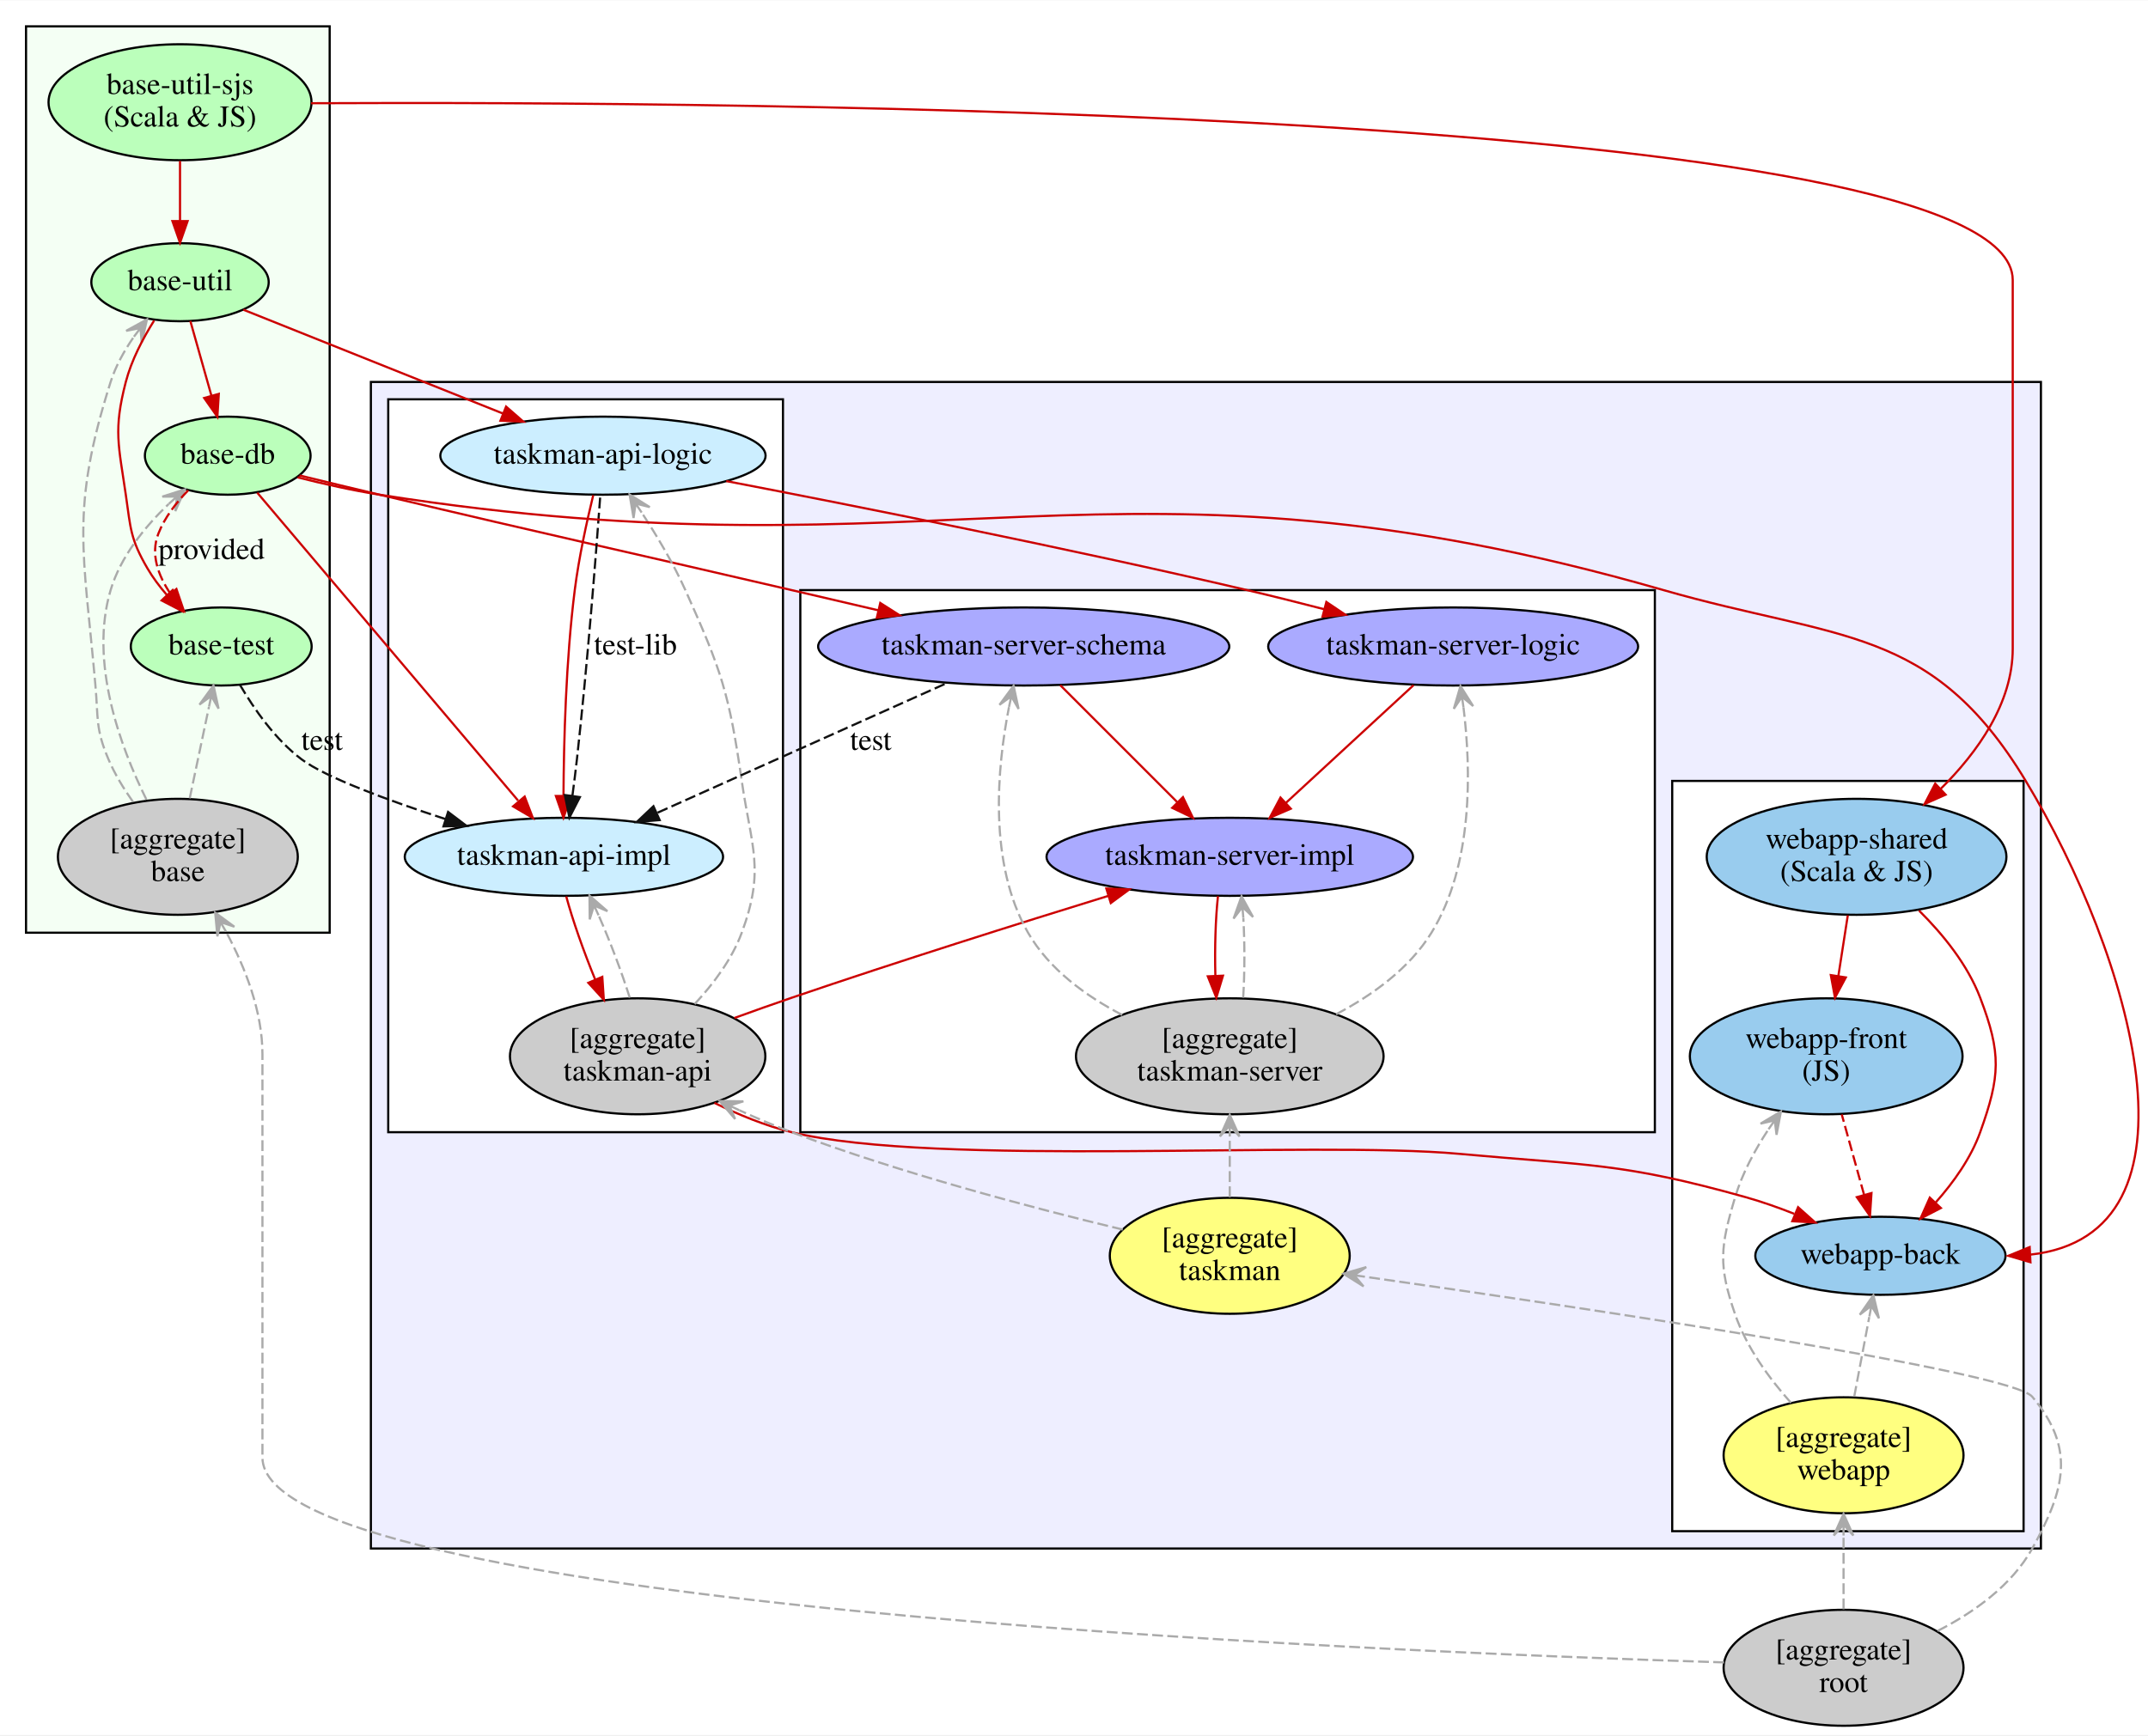
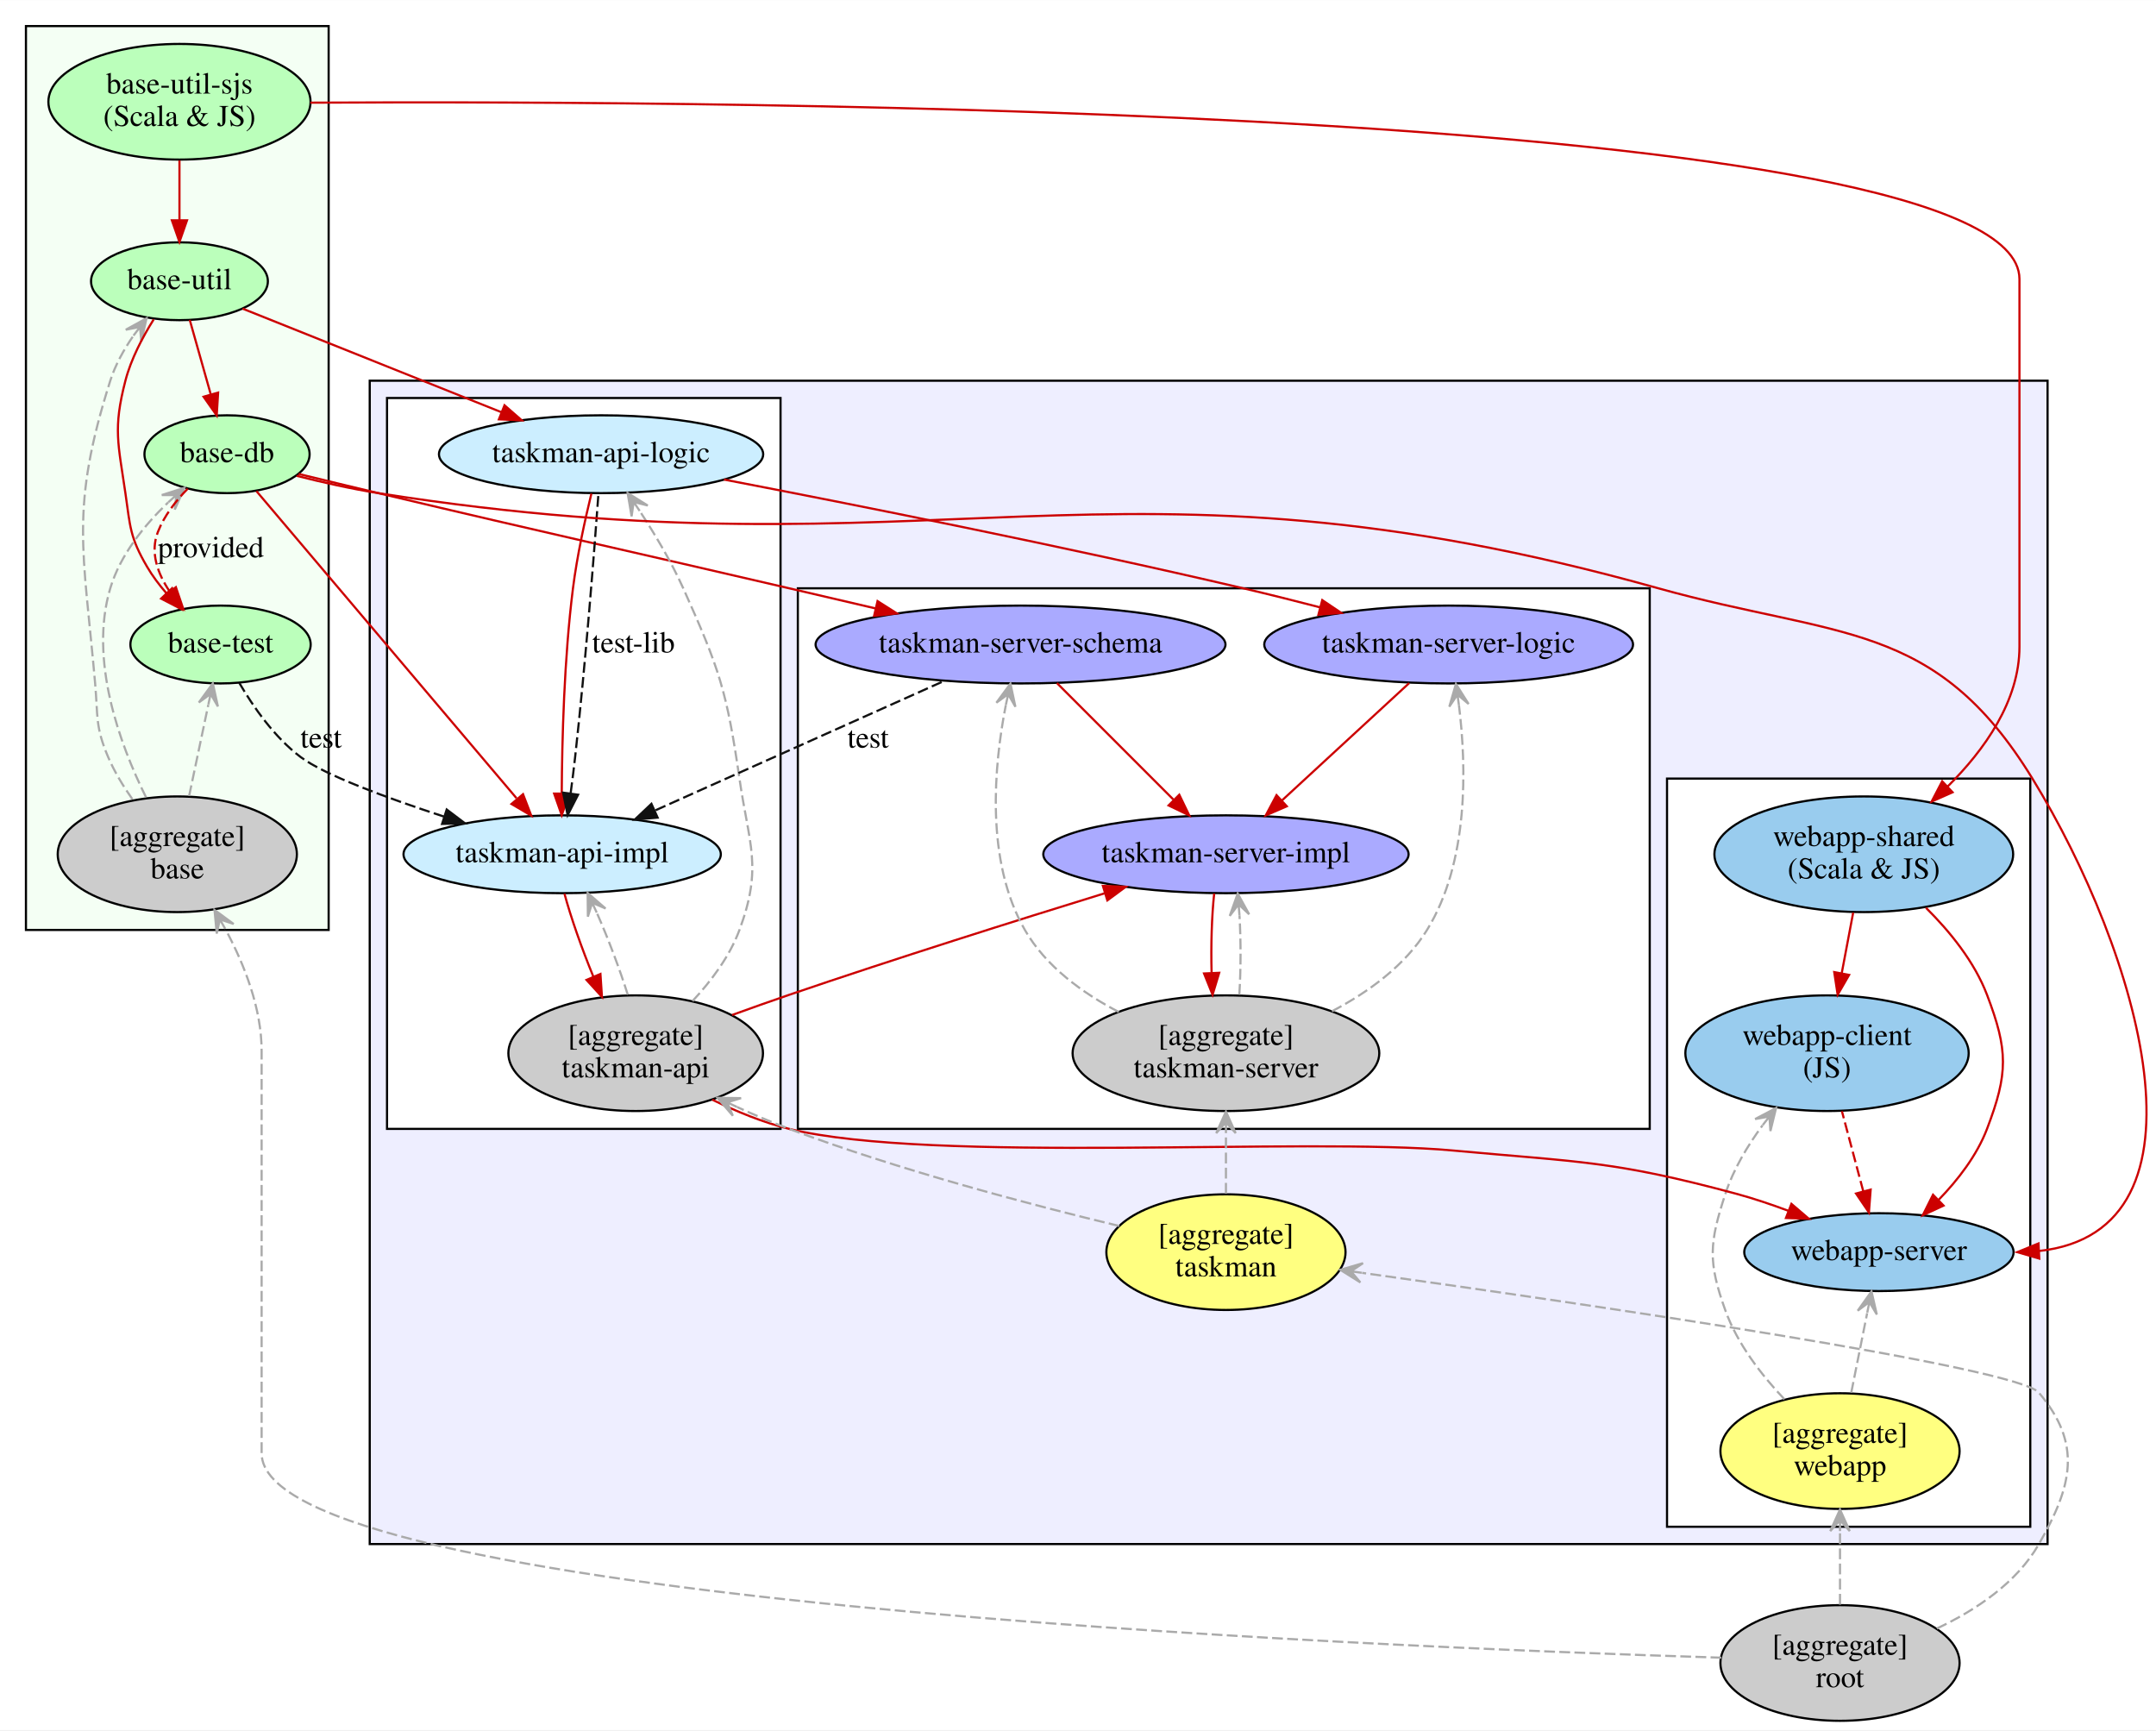
- <svg xmlns="http://www.w3.org/2000/svg" width="990pt" height="800pt" viewBox="0.00 0.00 990.37 800.00">
+ <svg xmlns="http://www.w3.org/2000/svg" width="997pt" height="800pt" viewBox="0.00 0.00 997.15 800.00">
  <g id="graph0" class="graph" transform="scale(1 1) rotate(0) translate(4 796)">
-     <polygon fill="white" stroke="none" points="-4,4 -4,-796 986.367,-796 986.367,4 -4,4" />
+     <polygon fill="white" stroke="none" points="-4,4 -4,-796 993.147,-796 993.147,4 -4,4" />
    <g id="clust1" class="cluster">
      <polygon fill="#f4fff4" stroke="black" points="8,-366 8,-784 148,-784 148,-366 8,-366" />
    </g>
    <g id="clust2" class="cluster">
-       <polygon fill="#eeeeff" stroke="black" points="167,-82 167,-620 937,-620 937,-82 167,-82" />
+       <polygon fill="#eeeeff" stroke="black" points="167,-82 167,-620 943,-620 943,-82 167,-82" />
    </g>
    <g id="clust3" class="cluster">
      <polygon fill="white" stroke="black" points="365,-274 365,-524 759,-524 759,-274 365,-274" />
    </g>
    <g id="clust4" class="cluster">
      <polygon fill="white" stroke="black" points="175,-274 175,-612 357,-612 357,-274 175,-274" />
    </g>
    <g id="clust5" class="cluster">
-       <polygon fill="white" stroke="black" points="767,-90 767,-436 929,-436 929,-90 767,-90" />
+       <polygon fill="white" stroke="black" points="767,-90 767,-436 935,-436 935,-90 767,-90" />
    </g>
    <g id="node1" class="node">
      <ellipse fill="#cccccc" stroke="black" cx="78" cy="-401" rx="55.309" ry="26.741" />
      <text text-anchor="middle" x="78" y="-404.8" font-family="Times,serif" font-size="14.00">[aggregate]</text>
      <text text-anchor="middle" x="78" y="-389.8" font-family="Times,serif" font-size="14.00">base</text>
    </g>
    <g id="node3" class="node">
      <ellipse fill="#bbffbb" stroke="black" cx="79" cy="-666" rx="40.893" ry="18" />
      <text text-anchor="middle" x="79" y="-662.3" font-family="Times,serif" font-size="14.00">base-util</text>
    </g>
    <g id="edge33" class="edge">
      <path fill="none" stroke="#aaaaaa" stroke-dasharray="5,2" d="M57.28,-426.4C52.977,-432.486 48.881,-439.219 46,-446 40,-460.123 41.338,-464.714 40,-480 34.566,-542.063 28.197,-560.605 47,-620 49.307,-627.289 53.283,-634.403 57.663,-640.745" />
      <polygon fill="#aaaaaa" stroke="#aaaaaa" points="63.768,-648.857 54.159,-643.573 60.761,-644.862 57.755,-640.867 57.755,-640.867 57.755,-640.867 60.761,-644.862 61.35,-638.161 63.768,-648.857 63.768,-648.857" />
    </g>
    <g id="node4" class="node">
      <ellipse fill="#bbffbb" stroke="black" cx="101" cy="-586" rx="38.194" ry="18" />
      <text text-anchor="middle" x="101" y="-582.3" font-family="Times,serif" font-size="14.00">base-db</text>
    </g>
    <g id="edge34" class="edge">
      <path fill="none" stroke="#aaaaaa" stroke-dasharray="5,2" d="M63.515,-427.399C51.261,-452.192 37.142,-490.908 47,-524 51.593,-539.419 62.766,-553.179 73.765,-563.71" />
      <polygon fill="#aaaaaa" stroke="#aaaaaa" points="81.268,-570.466 70.825,-567.119 77.552,-567.12 73.836,-563.775 73.836,-563.775 73.836,-563.775 77.552,-567.12 76.847,-560.43 81.268,-570.466 81.268,-570.466" />
    </g>
    <g id="node5" class="node">
      <ellipse fill="#bbffbb" stroke="black" cx="98" cy="-498" rx="41.693" ry="18" />
      <text text-anchor="middle" x="98" y="-494.3" font-family="Times,serif" font-size="14.00">base-test</text>
    </g>
    <g id="edge35" class="edge">
      <path fill="none" stroke="#aaaaaa" stroke-dasharray="5,2" d="M83.465,-427.959C86.221,-441.05 89.56,-456.911 92.343,-470.128" />
      <polygon fill="#aaaaaa" stroke="#aaaaaa" points="94.433,-480.057 87.969,-471.199 93.403,-475.164 92.373,-470.271 92.373,-470.271 92.373,-470.271 93.403,-475.164 96.776,-469.344 94.433,-480.057 94.433,-480.057" />
    </g>
    <g id="node2" class="node">
      <ellipse fill="#bbffbb" stroke="black" cx="79" cy="-749" rx="60.623" ry="26.741" />
      <text text-anchor="middle" x="79" y="-752.8" font-family="Times,serif" font-size="14.00">base-util-sjs</text>
      <text text-anchor="middle" x="79" y="-737.8" font-family="Times,serif" font-size="14.00">(Scala &amp; JS)</text>
    </g>
    <g id="edge1" class="edge">
      <path fill="none" stroke="#cc0000" d="M79,-694.415C79,-703.3 79,-713.126 79,-721.911" />
      <polygon fill="#cc0000" stroke="#cc0000" points="82.5,-694.178 79,-684.178 75.5,-694.178 82.5,-694.178" />
    </g>
    <g id="edge2" class="edge">
      <path fill="none" stroke="#cc0000" d="M93.438,-613.811C90.23,-625.185 86.588,-638.098 83.764,-648.108" />
      <polygon fill="#cc0000" stroke="#cc0000" points="96.88,-614.499 96.226,-603.925 90.143,-612.599 96.88,-614.499" />
    </g>
    <g id="edge3" class="edge">
      <path fill="none" stroke="#cc0000" d="M72.923,-521.772C69.598,-525.613 66.486,-529.743 64,-534 56.058,-547.602 56.245,-552.41 54,-568 50.706,-590.875 48.203,-597.628 54,-620 56.6,-630.036 61.977,-640.216 67.081,-648.349" />
      <polygon fill="#cc0000" stroke="#cc0000" points="75.608,-524.026 79.916,-514.347 70.513,-519.227 75.608,-524.026" />
    </g>
    <g id="edge4" class="edge">
      <path fill="none" stroke="#cc0000" stroke-dasharray="5,2" d="M74.539,-522.411C68.861,-530.843 65.35,-540.6 69,-550 71.92,-557.522 77.294,-564.414 82.815,-570.056" />
      <polygon fill="#cc0000" stroke="#cc0000" points="77.339,-524.512 80.754,-514.483 71.83,-520.193 77.339,-524.512" />
      <text text-anchor="middle" x="93.5" y="-538.3" font-family="Times,serif" font-size="14.00">provided</text>
    </g>
    <g id="node6" class="node">
      <ellipse fill="#aaaaff" stroke="black" cx="468" cy="-498" rx="94.783" ry="18" />
      <text text-anchor="middle" x="468" y="-494.3" font-family="Times,serif" font-size="14.00">taskman-server-schema</text>
    </g>
    <g id="edge5" class="edge">
      <path fill="none" stroke="#cc0000" d="M400.84,-514.713C387.634,-517.797 373.882,-521.004 361,-524 276.575,-543.638 255.339,-547.994 171,-568 158.953,-570.858 145.755,-574.047 134.098,-576.885" />
      <polygon fill="#cc0000" stroke="#cc0000" points="401.867,-518.067 410.809,-512.384 400.275,-511.251 401.867,-518.067" />
    </g>
    <g id="node7" class="node">
      <ellipse fill="#aaaaff" stroke="black" cx="563" cy="-401" rx="84.485" ry="18" />
      <text text-anchor="middle" x="563" y="-397.3" font-family="Times,serif" font-size="14.00">taskman-server-impl</text>
    </g>
    <g id="edge16" class="edge">
      <path fill="none" stroke="#cc0000" d="M538.675,-426.325C521.812,-443.188 499.786,-465.214 484.837,-480.163" />
      <polygon fill="#cc0000" stroke="#cc0000" points="541.42,-428.53 546.016,-418.984 536.47,-423.58 541.42,-428.53" />
    </g>
    <g id="node8" class="node">
      <ellipse fill="#aaaaff" stroke="black" cx="666" cy="-498" rx="85.285" ry="18" />
      <text text-anchor="middle" x="666" y="-494.3" font-family="Times,serif" font-size="14.00">taskman-server-logic</text>
    </g>
    <g id="edge14" class="edge">
      <path fill="none" stroke="#cc0000" d="M588.881,-425.87C607.226,-442.791 631.391,-465.079 647.745,-480.163" />
      <polygon fill="#cc0000" stroke="#cc0000" points="591.138,-423.191 581.414,-418.984 586.392,-428.337 591.138,-423.191" />
    </g>
    <g id="node10" class="node">
      <ellipse fill="#cccccc" stroke="black" cx="290" cy="-309" rx="58.88" ry="26.741" />
      <text text-anchor="middle" x="290" y="-312.8" font-family="Times,serif" font-size="14.00">[aggregate]</text>
      <text text-anchor="middle" x="290" y="-297.8" font-family="Times,serif" font-size="14.00">taskman-api</text>
    </g>
    <g id="edge15" class="edge">
      <path fill="none" stroke="#cc0000" d="M506.952,-382.971C466.29,-370.44 410.049,-352.742 361,-336 352.428,-333.074 343.319,-329.837 334.585,-326.668" />
      <polygon fill="#cc0000" stroke="#cc0000" points="506.092,-386.368 516.679,-385.962 508.149,-379.677 506.092,-386.368" />
    </g>
    <g id="node12" class="node">
      <ellipse fill="#cceeff" stroke="black" cx="274" cy="-586" rx="74.987" ry="18" />
      <text text-anchor="middle" x="274" y="-582.3" font-family="Times,serif" font-size="14.00">taskman-api-logic</text>
    </g>
    <g id="edge13" class="edge">
      <path fill="none" stroke="#cc0000" d="M606.595,-515.167C594.828,-518.218 582.546,-521.297 571,-524 487.842,-543.466 390.791,-562.761 330.862,-574.281" />
      <polygon fill="#cc0000" stroke="#cc0000" points="607.542,-518.537 616.331,-512.619 605.77,-511.765 607.542,-518.537" />
    </g>
    <g id="node9" class="node">
      <ellipse fill="#cccccc" stroke="black" cx="563" cy="-309" rx="70.922" ry="26.741" />
      <text text-anchor="middle" x="563" y="-312.8" font-family="Times,serif" font-size="14.00">[aggregate]</text>
      <text text-anchor="middle" x="563" y="-297.8" font-family="Times,serif" font-size="14.00">taskman-server</text>
    </g>
    <g id="edge28" class="edge">
      <path fill="none" stroke="#aaaaaa" stroke-dasharray="5,2" d="M513.423,-328.068C496.625,-336.821 479.68,-349.173 470,-366 451.595,-397.993 455.719,-442.062 461.206,-470.043" />
      <polygon fill="#aaaaaa" stroke="#aaaaaa" points="463.332,-479.92 456.829,-471.091 462.28,-475.032 461.228,-470.144 461.228,-470.144 461.228,-470.144 462.28,-475.032 465.627,-469.197 463.332,-479.92 463.332,-479.92" />
    </g>
    <g id="edge17" class="edge">
      <path fill="none" stroke="#cc0000" d="M556.363,-346.318C556.031,-358.937 556.431,-372.504 557.563,-382.842" />
      <polygon fill="#cc0000" stroke="#cc0000" points="559.872,-346.175 556.814,-336.032 552.879,-345.869 559.872,-346.175" />
    </g>
    <g id="edge27" class="edge">
      <path fill="none" stroke="#aaaaaa" stroke-dasharray="5,2" d="M569.186,-336.032C569.913,-347.558 569.937,-361.118 569.258,-372.779" />
      <polygon fill="#aaaaaa" stroke="#aaaaaa" points="568.437,-382.842 564.765,-372.509 568.844,-377.858 569.25,-372.875 569.25,-372.875 569.25,-372.875 568.844,-377.858 573.735,-373.241 568.437,-382.842 568.437,-382.842" />
    </g>
    <g id="edge26" class="edge">
      <path fill="none" stroke="#aaaaaa" stroke-dasharray="5,2" d="M612.033,-328.392C628.767,-337.183 645.812,-349.476 656,-366 675.425,-397.506 674.242,-441.705 670.772,-469.846" />
      <polygon fill="#aaaaaa" stroke="#aaaaaa" points="669.368,-479.786 666.311,-469.255 670.067,-474.835 670.767,-469.884 670.767,-469.884 670.767,-469.884 670.067,-474.835 675.222,-470.514 669.368,-479.786 669.368,-479.786" />
    </g>
    <g id="node11" class="node">
      <ellipse fill="#cceeff" stroke="black" cx="256" cy="-401" rx="73.387" ry="18" />
      <text text-anchor="middle" x="256" y="-397.3" font-family="Times,serif" font-size="14.00">taskman-api-impl</text>
    </g>
    <g id="edge12" class="edge">
      <path fill="none" stroke="#cc0000" d="M270.451,-344.334C265.061,-357.464 259.993,-371.879 257.07,-382.75" />
      <polygon fill="#cc0000" stroke="#cc0000" points="273.698,-345.641 274.406,-335.07 267.26,-342.893 273.698,-345.641" />
    </g>
    <g id="edge25" class="edge">
      <path fill="none" stroke="#aaaaaa" stroke-dasharray="5,2" d="M286.352,-336.032C282.625,-347.875 277.345,-361.863 272.123,-373.734" />
      <polygon fill="#aaaaaa" stroke="#aaaaaa" points="267.786,-383.115 267.898,-372.149 269.884,-378.576 271.983,-374.038 271.983,-374.038 271.983,-374.038 269.884,-378.576 276.067,-375.927 267.786,-383.115 267.786,-383.115" />
    </g>
    <g id="edge24" class="edge">
      <path fill="none" stroke="#aaaaaa" stroke-dasharray="5,2" d="M316.292,-333.115C324.928,-342.372 333.469,-353.75 338,-366 348.794,-395.179 342.453,-405.209 338,-436 332.162,-476.362 328.711,-486.799 312,-524 306.488,-536.271 298.879,-549.025 291.917,-559.679" />
      <polygon fill="#aaaaaa" stroke="#aaaaaa" points="286.281,-568.078 288.116,-557.267 289.067,-563.926 291.853,-559.774 291.853,-559.774 291.853,-559.774 289.067,-563.926 295.59,-562.282 286.281,-568.078 286.281,-568.078" />
    </g>
    <g id="edge8" class="edge">
      <path fill="none" stroke="#cc0000" d="M234.876,-426.939C202.545,-465.112 141.691,-536.959 114.602,-568.94" />
      <polygon fill="#cc0000" stroke="#cc0000" points="237.903,-428.781 241.696,-418.888 232.562,-424.257 237.903,-428.781" />
    </g>
    <g id="edge11" class="edge">
      <path fill="none" stroke="#111111" stroke-dasharray="5,2" d="M201.36,-418.42C174.707,-427.108 146.048,-437.671 135,-446 122.946,-455.087 113.136,-469.197 106.653,-480.274" />
      <polygon fill="#111111" stroke="#111111" points="202.6,-421.698 211.053,-415.311 200.462,-415.032 202.6,-421.698" />
      <text text-anchor="middle" x="144.5" y="-450.3" font-family="Times,serif" font-size="14.00">test</text>
    </g>
    <g id="edge10" class="edge">
      <path fill="none" stroke="#111111" stroke-dasharray="5,2" d="M299.197,-421.357C338.603,-439.016 396.12,-464.79 432.8,-481.226" />
      <polygon fill="#111111" stroke="#111111" points="300.149,-417.948 289.592,-417.053 297.286,-424.336 300.149,-417.948" />
      <text text-anchor="middle" x="397.5" y="-450.3" font-family="Times,serif" font-size="14.00">test</text>
    </g>
    <g id="edge7" class="edge">
      <path fill="none" stroke="#cc0000" d="M255.803,-429.156C255.933,-453.952 256.91,-491.573 261,-524 262.883,-538.933 266.554,-555.633 269.516,-567.779" />
      <polygon fill="#cc0000" stroke="#cc0000" points="259.303,-429.045 255.793,-419.049 252.303,-429.052 259.303,-429.045" />
    </g>
    <g id="edge9" class="edge">
      <path fill="none" stroke="#111111" stroke-dasharray="5,2" d="M259.933,-429.274C260.67,-434.804 261.397,-440.584 262,-446 266.875,-489.813 270.884,-541.584 272.794,-567.854" />
      <polygon fill="#111111" stroke="#111111" points="263.365,-428.539 258.533,-419.11 256.43,-429.494 263.365,-428.539" />
      <text text-anchor="middle" x="289" y="-494.3" font-family="Times,serif" font-size="14.00">test-lib</text>
    </g>
    <g id="edge6" class="edge">
      <path fill="none" stroke="#cc0000" d="M227.74,-605.504C190.678,-620.329 139.816,-640.674 108.202,-653.319" />
      <polygon fill="#cc0000" stroke="#cc0000" points="229.337,-608.635 237.322,-601.671 226.737,-602.136 229.337,-608.635" />
    </g>
    <g id="node13" class="node">
-       <ellipse fill="#ffff80" stroke="black" cx="846" cy="-125" rx="55.309" ry="26.741" />
-       <text text-anchor="middle" x="846" y="-128.8" font-family="Times,serif" font-size="14.00">[aggregate]</text>
-       <text text-anchor="middle" x="846" y="-113.8" font-family="Times,serif" font-size="14.00">webapp</text>
+       <ellipse fill="#ffff80" stroke="black" cx="847" cy="-125" rx="55.309" ry="26.741" />
+       <text text-anchor="middle" x="847" y="-128.8" font-family="Times,serif" font-size="14.00">[aggregate]</text>
+       <text text-anchor="middle" x="847" y="-113.8" font-family="Times,serif" font-size="14.00">webapp</text>
    </g>
    <g id="node14" class="node">
-       <ellipse fill="#99ccee" stroke="black" cx="863" cy="-217" rx="57.69" ry="18" />
-       <text text-anchor="middle" x="863" y="-213.3" font-family="Times,serif" font-size="14.00">webapp-back</text>
+       <ellipse fill="#99ccee" stroke="black" cx="865" cy="-217" rx="62.289" ry="18" />
+       <text text-anchor="middle" x="865" y="-213.3" font-family="Times,serif" font-size="14.00">webapp-server</text>
    </g>
    <g id="edge32" class="edge">
-       <path fill="none" stroke="#aaaaaa" stroke-dasharray="5,2" d="M850.917,-152.032C853.094,-163.558 855.656,-177.118 857.858,-188.779" />
-       <polygon fill="#aaaaaa" stroke="#aaaaaa" points="859.759,-198.842 853.481,-189.851 858.831,-193.928 857.903,-189.015 857.903,-189.015 857.903,-189.015 858.831,-193.928 862.325,-188.18 859.759,-198.842 859.759,-198.842" />
+       <path fill="none" stroke="#aaaaaa" stroke-dasharray="5,2" d="M852.206,-152.032C854.512,-163.558 857.224,-177.118 859.556,-188.779" />
+       <polygon fill="#aaaaaa" stroke="#aaaaaa" points="861.568,-198.842 855.194,-189.918 860.588,-193.939 859.607,-189.036 859.607,-189.036 859.607,-189.036 860.588,-193.939 864.02,-188.153 861.568,-198.842 861.568,-198.842" />
    </g>
    <g id="node15" class="node">
-       <ellipse fill="#99ccee" stroke="black" cx="838" cy="-309" rx="62.865" ry="26.741" />
-       <text text-anchor="middle" x="838" y="-312.8" font-family="Times,serif" font-size="14.00">webapp-front</text>
-       <text text-anchor="middle" x="838" y="-297.8" font-family="Times,serif" font-size="14.00">(JS)</text>
+       <ellipse fill="#99ccee" stroke="black" cx="841" cy="-309" rx="65.523" ry="26.741" />
+       <text text-anchor="middle" x="841" y="-312.8" font-family="Times,serif" font-size="14.00">webapp-client</text>
+       <text text-anchor="middle" x="841" y="-297.8" font-family="Times,serif" font-size="14.00">(JS)</text>
    </g>
    <g id="edge31" class="edge">
-       <path fill="none" stroke="#aaaaaa" stroke-dasharray="5,2" d="M821.745,-149.201C811.721,-160.448 801.233,-174.802 796,-190 788.187,-212.693 789.128,-221.005 796,-244 799.263,-254.919 805.052,-265.704 811.309,-275.219" />
-       <polygon fill="#aaaaaa" stroke="#aaaaaa" points="817.128,-283.569 807.719,-277.938 814.269,-279.467 811.411,-275.365 811.411,-275.365 811.411,-275.365 814.269,-279.467 815.102,-272.792 817.128,-283.569 817.128,-283.569" />
+       <path fill="none" stroke="#aaaaaa" stroke-dasharray="5,2" d="M821.315,-148.947C810.695,-160.144 799.575,-174.528 794,-190 785.865,-212.579 786.525,-221.194 794,-244 797.686,-255.246 804.186,-266.147 811.197,-275.67" />
+       <polygon fill="#aaaaaa" stroke="#aaaaaa" points="817.433,-283.657 807.732,-278.544 814.356,-279.716 811.279,-275.775 811.279,-275.775 811.279,-275.775 814.356,-279.716 814.826,-273.006 817.433,-283.657 817.433,-283.657" />
    </g>
    <g id="edge18" class="edge">
-       <path fill="none" stroke="#cc0000" d="M932.029,-217.522C1016.56,-226.732 978.501,-355.62 930,-436 886.656,-507.833 843.639,-500.849 763,-524 509.408,-596.806 431.624,-526.952 171,-568 158.523,-569.965 144.995,-573.026 133.188,-576.012" />
-       <polygon fill="#cc0000" stroke="#cc0000" points="932.169,-214.025 922,-217 931.804,-221.015 932.169,-214.025" />
+       <path fill="none" stroke="#cc0000" d="M939.026,-217.524C1023.52,-226.758 985.071,-355.984 936,-436 890.902,-509.537 846.084,-500.793 763,-524 508.89,-594.977 431.624,-526.952 171,-568 158.523,-569.965 144.995,-573.026 133.188,-576.012" />
+       <polygon fill="#cc0000" stroke="#cc0000" points="939.169,-214.026 929,-217 938.804,-221.017 939.169,-214.026" />
    </g>
    <g id="edge19" class="edge">
-       <path fill="none" stroke="#cc0000" d="M823.264,-236.356C815.97,-239.238 808.339,-241.939 801,-244 743.873,-260.04 728.088,-258.583 669,-264 600.805,-270.251 427.525,-257.753 361,-274 348.918,-276.951 336.454,-282.1 325.407,-287.511" />
-       <polygon fill="#cc0000" stroke="#cc0000" points="825.037,-239.411 832.945,-232.359 822.366,-232.941 825.037,-239.411" />
+       <path fill="none" stroke="#cc0000" d="M823.162,-236.1C815.242,-239.061 806.946,-241.857 799,-244 742.134,-259.334 726.648,-258.587 668,-264 600.03,-270.273 427.309,-257.802 361,-274 348.918,-276.951 336.455,-282.1 325.407,-287.512" />
+       <polygon fill="#cc0000" stroke="#cc0000" points="824.535,-239.321 832.589,-232.437 822,-232.796 824.535,-239.321" />
    </g>
    <g id="edge22" class="edge">
-       <path fill="none" stroke="#cc0000" stroke-dasharray="5,2" d="M855.476,-245.086C852.209,-256.848 848.399,-270.563 845.172,-282.179" />
-       <polygon fill="#cc0000" stroke="#cc0000" points="858.876,-245.925 858.18,-235.353 852.131,-244.051 858.876,-245.925" />
+       <path fill="none" stroke="#cc0000" stroke-dasharray="5,2" d="M857.777,-245.086C854.64,-256.848 850.983,-270.563 847.885,-282.179" />
+       <polygon fill="#cc0000" stroke="#cc0000" points="861.178,-245.917 860.373,-235.353 854.414,-244.113 861.178,-245.917" />
    </g>
    <g id="node16" class="node">
-       <ellipse fill="#99ccee" stroke="black" cx="852" cy="-401" rx="69.094" ry="26.741" />
-       <text text-anchor="middle" x="852" y="-404.8" font-family="Times,serif" font-size="14.00">webapp-shared</text>
-       <text text-anchor="middle" x="852" y="-389.8" font-family="Times,serif" font-size="14.00">(Scala &amp; JS)</text>
+       <ellipse fill="#99ccee" stroke="black" cx="858" cy="-401" rx="69.094" ry="26.741" />
+       <text text-anchor="middle" x="858" y="-404.8" font-family="Times,serif" font-size="14.00">webapp-shared</text>
+       <text text-anchor="middle" x="858" y="-389.8" font-family="Times,serif" font-size="14.00">(Scala &amp; JS)</text>
    </g>
    <g id="edge21" class="edge">
-       <path fill="none" stroke="#cc0000" d="M888.569,-241.695C896.725,-250.897 904.736,-262.09 909,-274 918.289,-299.943 918.805,-310.248 909,-336 903.176,-351.296 891.833,-365.263 880.789,-376.22" />
-       <polygon fill="#cc0000" stroke="#cc0000" points="890.862,-239.025 881.454,-234.153 885.77,-243.829 890.862,-239.025" />
+       <path fill="none" stroke="#cc0000" d="M892.691,-241.261C901.574,-250.439 910.318,-261.727 915,-274 924.821,-299.746 924.805,-310.248 915,-336 909.176,-351.296 897.833,-365.263 886.789,-376.22" />
+       <polygon fill="#cc0000" stroke="#cc0000" points="894.897,-238.525 885.283,-234.073 890.022,-243.549 894.897,-238.525" />
    </g>
    <g id="edge20" class="edge">
-       <path fill="none" stroke="#cc0000" d="M843.589,-345.927C845.05,-355.32 846.597,-365.263 847.96,-374.027" />
-       <polygon fill="#cc0000" stroke="#cc0000" points="847.045,-345.375 842.049,-336.032 840.128,-346.451 847.045,-345.375" />
+       <path fill="none" stroke="#cc0000" d="M847.786,-345.927C849.56,-355.32 851.439,-365.263 853.094,-374.027" />
+       <polygon fill="#cc0000" stroke="#cc0000" points="851.212,-345.208 845.917,-336.032 844.334,-346.508 851.212,-345.208" />
    </g>
    <g id="edge23" class="edge">
-       <path fill="none" stroke="#cc0000" d="M890.687,-432.241C907.748,-449.133 924,-471.83 924,-497 924,-497 924,-497 924,-667 924,-745.891 332.831,-749.477 139.431,-748.54" />
-       <polygon fill="#cc0000" stroke="#cc0000" points="893.055,-429.663 883.371,-425.367 888.262,-434.765 893.055,-429.663" />
+       <path fill="none" stroke="#cc0000" d="M896.687,-432.241C913.748,-449.133 930,-471.83 930,-497 930,-497 930,-497 930,-667 930,-746.493 333.938,-749.663 139.52,-748.582" />
+       <polygon fill="#cc0000" stroke="#cc0000" points="899.055,-429.663 889.371,-425.367 894.262,-434.765 899.055,-429.663" />
    </g>
    <g id="node17" class="node">
      <ellipse fill="#ffff80" stroke="black" cx="563" cy="-217" rx="55.309" ry="26.741" />
      <text text-anchor="middle" x="563" y="-220.8" font-family="Times,serif" font-size="14.00">[aggregate]</text>
      <text text-anchor="middle" x="563" y="-205.8" font-family="Times,serif" font-size="14.00">taskman</text>
    </g>
    <g id="edge30" class="edge">
      <path fill="none" stroke="#aaaaaa" stroke-dasharray="5,2" d="M563,-244.032C563,-252.707 563,-262.534 563,-271.836" />
      <polygon fill="#aaaaaa" stroke="#aaaaaa" points="563,-282.027 558.5,-272.027 563,-277.027 563,-272.027 563,-272.027 563,-272.027 563,-277.027 567.5,-272.027 563,-282.027 563,-282.027" />
    </g>
    <g id="edge29" class="edge">
      <path fill="none" stroke="#aaaaaa" stroke-dasharray="5,2" d="M513.66,-229.1C472.279,-239.018 411.947,-254.909 361,-274 353.089,-276.964 344.859,-280.479 336.926,-284.106" />
      <polygon fill="#aaaaaa" stroke="#aaaaaa" points="327.785,-288.389 334.931,-280.071 332.313,-286.268 336.84,-284.146 336.84,-284.146 336.84,-284.146 332.313,-286.268 338.75,-288.221 327.785,-288.389 327.785,-288.389" />
    </g>
    <g id="node18" class="node">
-       <ellipse fill="#cccccc" stroke="black" cx="846" cy="-27" rx="55.309" ry="26.741" />
-       <text text-anchor="middle" x="846" y="-30.8" font-family="Times,serif" font-size="14.00">[aggregate]</text>
-       <text text-anchor="middle" x="846" y="-15.8" font-family="Times,serif" font-size="14.00">root</text>
+       <ellipse fill="#cccccc" stroke="black" cx="847" cy="-27" rx="55.309" ry="26.741" />
+       <text text-anchor="middle" x="847" y="-30.8" font-family="Times,serif" font-size="14.00">[aggregate]</text>
+       <text text-anchor="middle" x="847" y="-15.8" font-family="Times,serif" font-size="14.00">root</text>
    </g>
    <g id="edge36" class="edge">
-       <path fill="none" stroke="#aaaaaa" stroke-dasharray="5,2" d="M790.908,-29.471C621.077,-34.731 117,-56.063 117,-124 117,-124 117,-124 117,-310 117,-329.644 109.081,-349.86 100.379,-366.143" />
+       <path fill="none" stroke="#aaaaaa" stroke-dasharray="5,2" d="M792.131,-29.454C622.361,-34.675 117,-55.932 117,-124 117,-124 117,-124 117,-310 117,-329.644 109.081,-349.86 100.379,-366.143" />
      <polygon fill="#aaaaaa" stroke="#aaaaaa" points="95.219,-375.241 96.238,-364.323 97.686,-370.892 100.152,-366.543 100.152,-366.543 100.152,-366.543 97.686,-370.892 104.067,-368.762 95.219,-375.241 95.219,-375.241" />
    </g>
    <g id="edge37" class="edge">
-       <path fill="none" stroke="#aaaaaa" stroke-dasharray="5,2" d="M846,-53.979C846,-64.438 846,-76.677 846,-87.971" />
-       <polygon fill="#aaaaaa" stroke="#aaaaaa" points="846,-98 841.5,-88 846,-93 846,-88 846,-88 846,-88 846,-93 850.5,-88 846,-98 846,-98" />
+       <path fill="none" stroke="#aaaaaa" stroke-dasharray="5,2" d="M847,-53.979C847,-64.438 847,-76.677 847,-87.971" />
+       <polygon fill="#aaaaaa" stroke="#aaaaaa" points="847,-98 842.5,-88 847,-93 847,-88 847,-88 847,-88 847,-93 851.5,-88 847,-98 847,-98" />
    </g>
    <g id="edge38" class="edge">
-       <path fill="none" stroke="#aaaaaa" stroke-dasharray="5,2" d="M889.34,-43.983C906.094,-52.538 923.494,-64.911 933,-82 948.124,-109.188 953.037,-128.2 933,-152 923.134,-163.719 728.236,-192.739 625.377,-207.33" />
-       <polygon fill="#aaaaaa" stroke="#aaaaaa" points="615.418,-208.739 624.689,-202.883 620.369,-208.039 625.319,-207.338 625.319,-207.338 625.319,-207.338 620.369,-208.039 625.95,-211.794 615.418,-208.739 615.418,-208.739" />
+       <path fill="none" stroke="#aaaaaa" stroke-dasharray="5,2" d="M891.797,-42.949C909.795,-51.413 928.693,-63.999 939,-82 954.459,-108.999 959.068,-128.227 939,-152 928.95,-163.905 730.399,-192.904 625.983,-207.423" />
+       <polygon fill="#aaaaaa" stroke="#aaaaaa" points="615.876,-208.824 625.163,-202.993 620.828,-208.137 625.781,-207.451 625.781,-207.451 625.781,-207.451 620.828,-208.137 626.399,-211.908 615.876,-208.824 615.876,-208.824" />
    </g>
  </g>
</svg>
